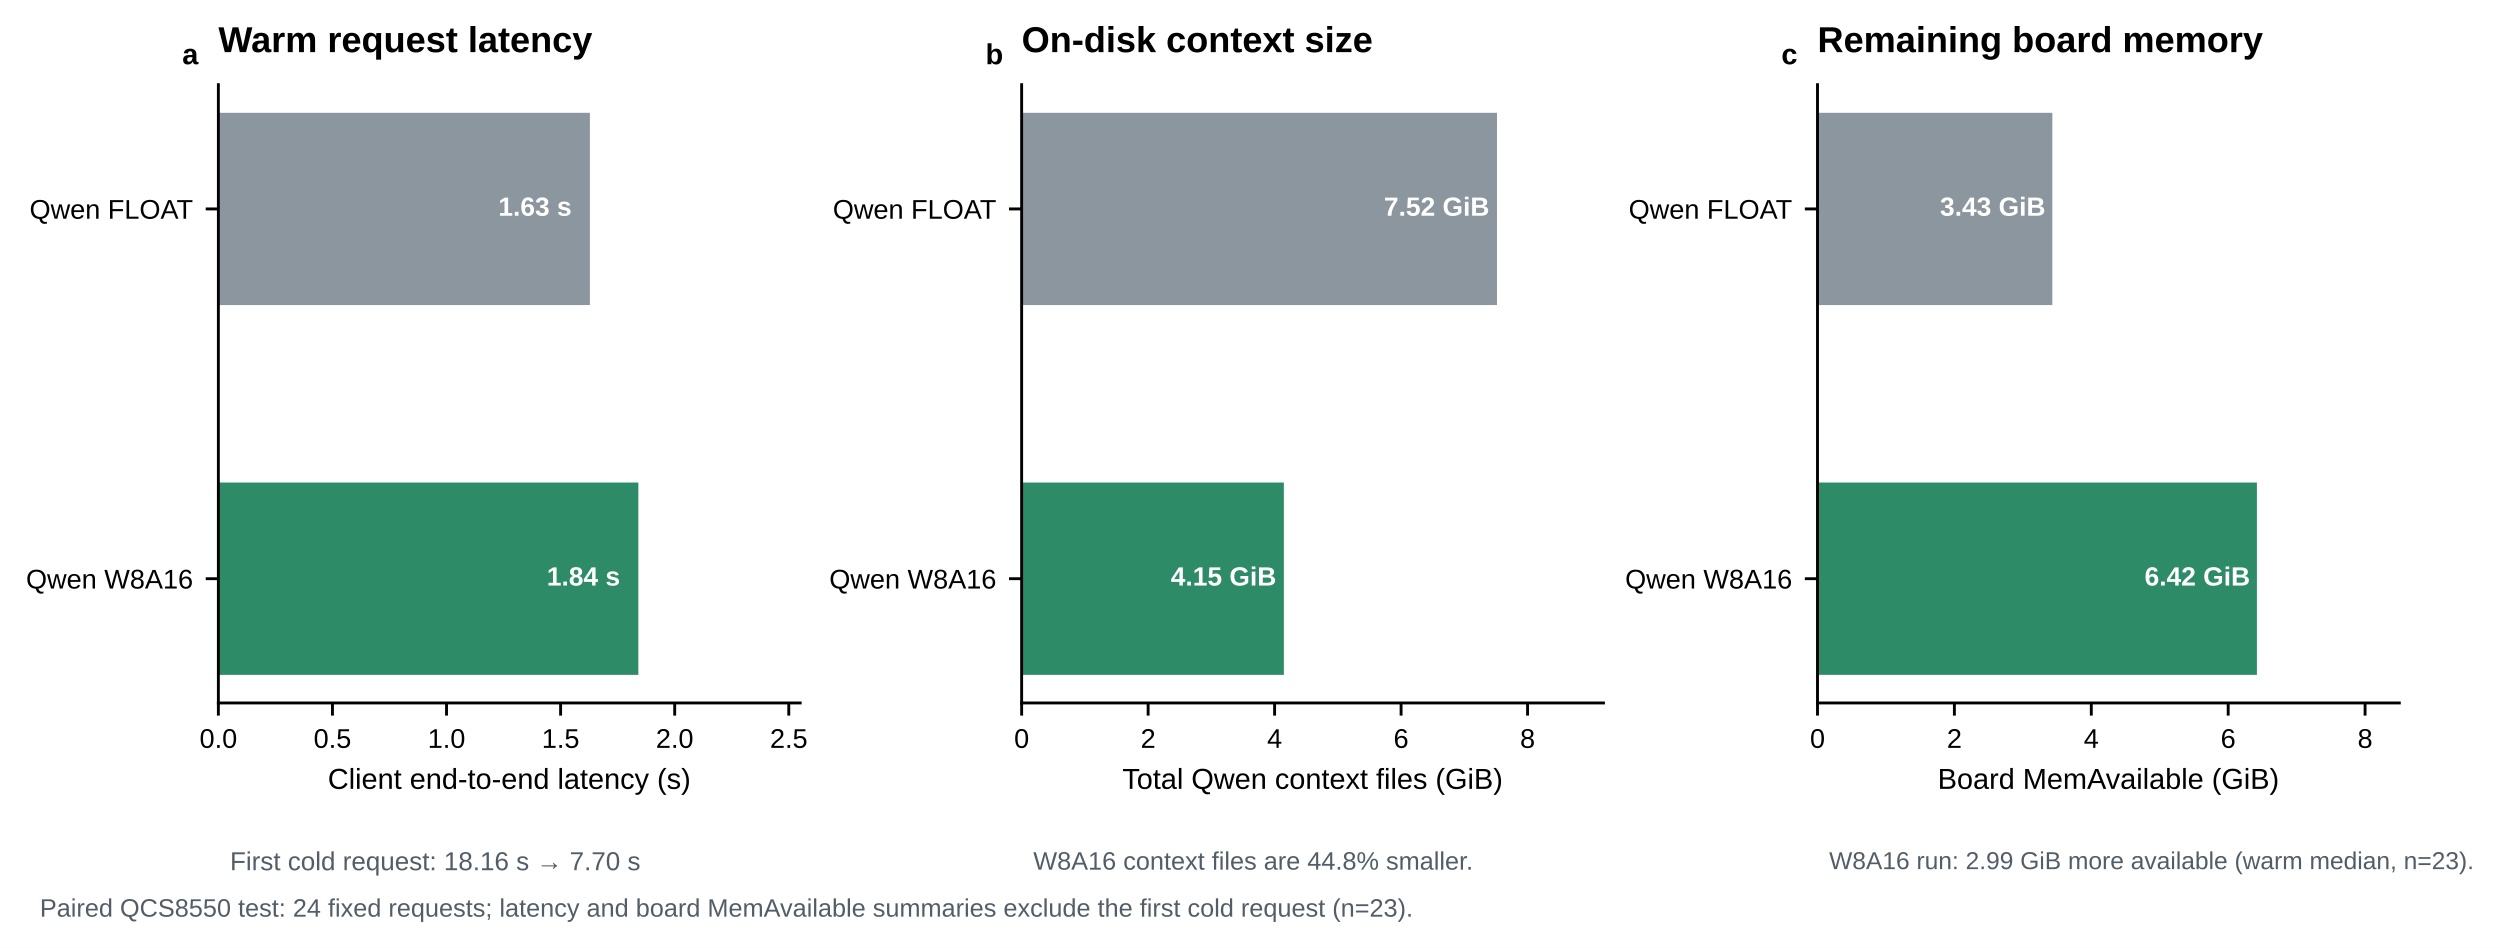
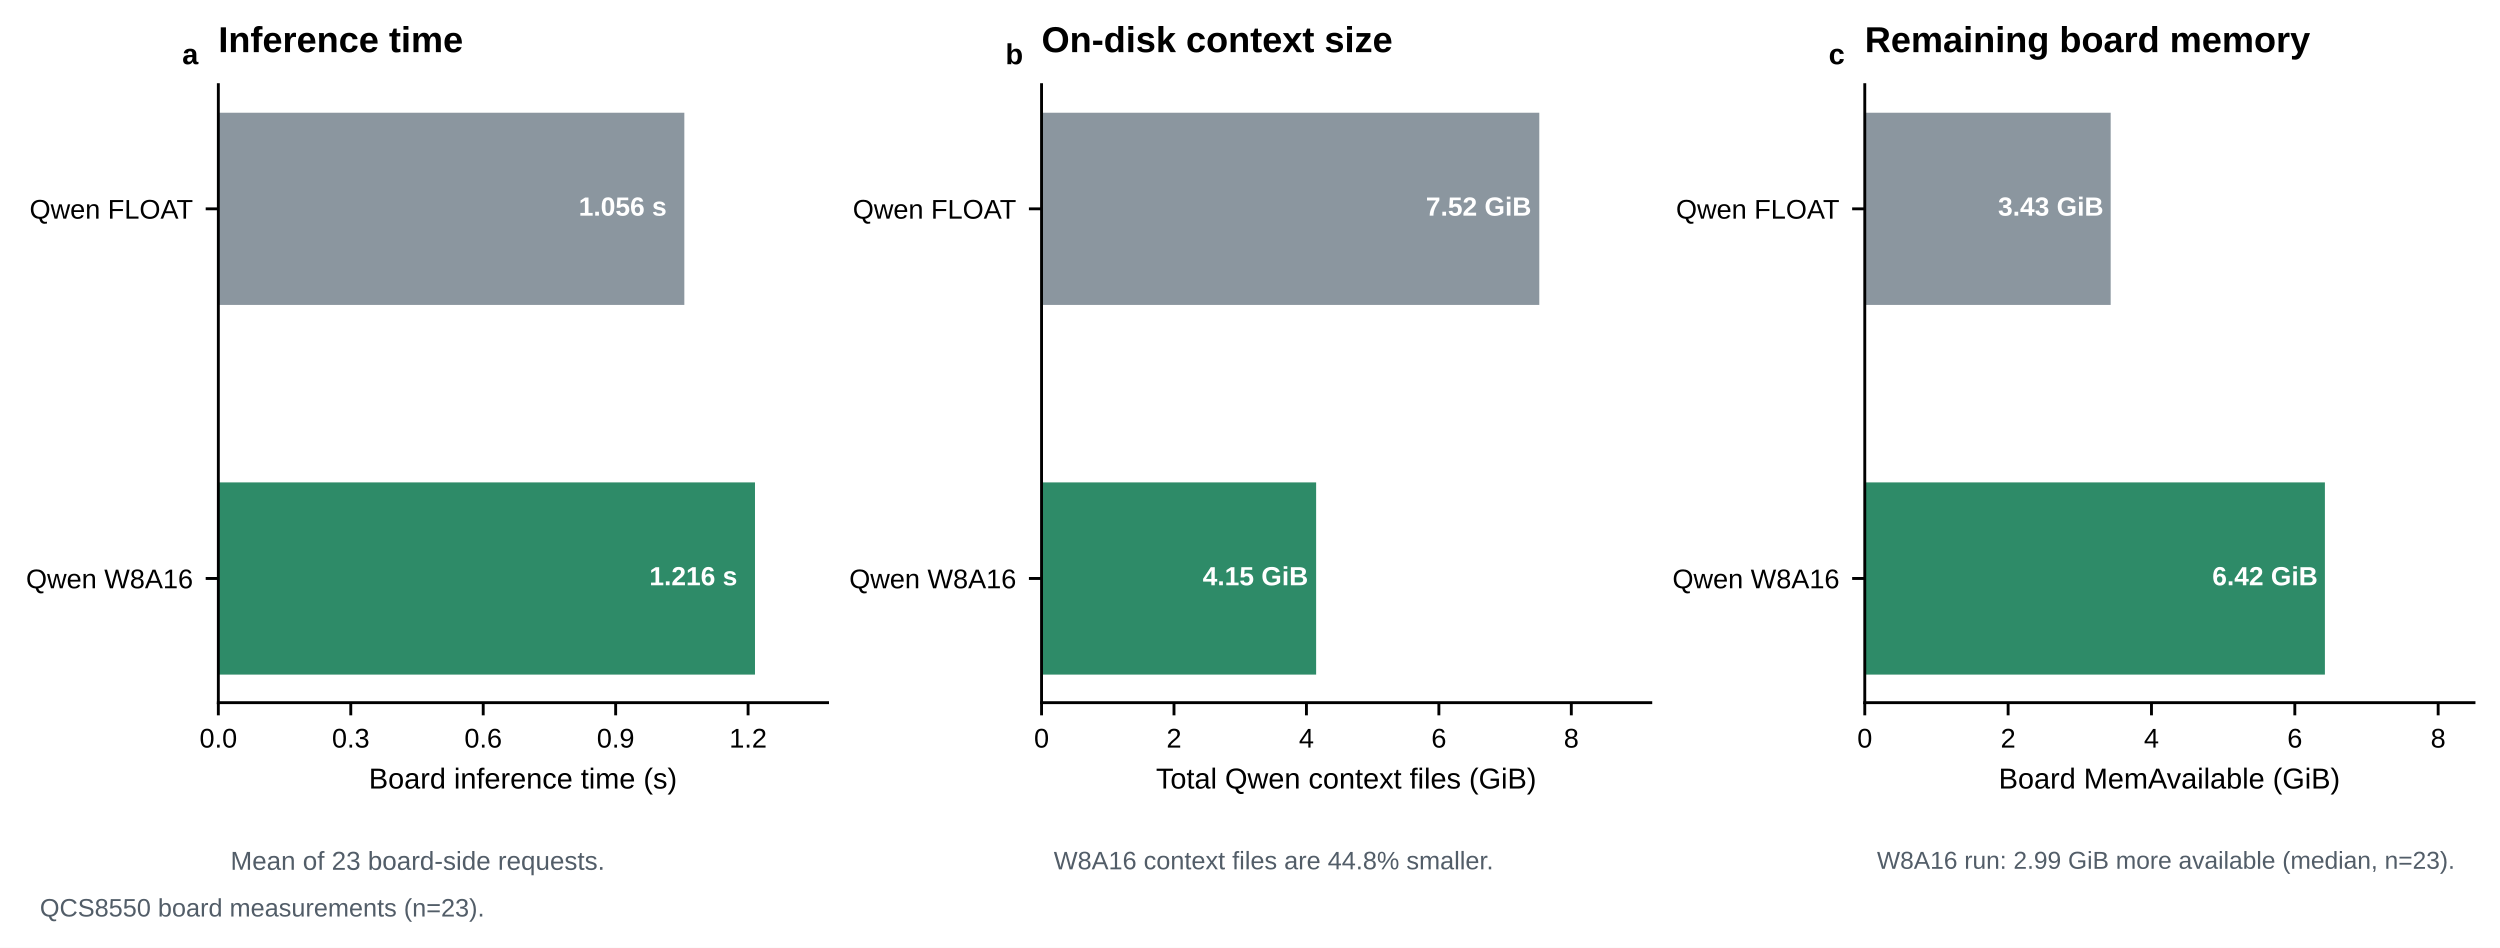
- <svg xmlns="http://www.w3.org/2000/svg" xmlns:xlink="http://www.w3.org/1999/xlink" width="692.281pt" height="262.494pt" viewBox="0 0 692.281 262.494" version="1.1">
+ <svg xmlns="http://www.w3.org/2000/svg" xmlns:xlink="http://www.w3.org/1999/xlink" width="692.4pt" height="262.494pt" viewBox="0 0 692.4 262.494" version="1.1">
  <defs>
    <style type="text/css">*{stroke-linejoin: round; stroke-linecap: butt}</style>
  </defs>
  <g id="figure_1">
    <g id="patch_1">
-       <path d="M 0 262.494  L 692.281 262.494  L 692.281 0  L 0 0  z " style="fill: #ffffff" />
+       <path d="M 0 262.494 L 692.4 262.494 L 692.4 0 L 0 0 z " style="fill: #ffffff" />
    </g>
    <g id="axes_1">
      <g id="patch_2">
-         <path d="M 60.469 194.659  L 221.58 194.659  L 221.58 23.447  L 60.469 23.447  z " style="fill: #ffffff" />
+         <path d="M 60.469 194.61 L 229.2 194.61 L 229.2 23.447 L 60.469 23.447 z " style="fill: #ffffff" />
      </g>
      <g id="matplotlib.axis_1">
        <g id="xtick_1">
          <g id="line2d_1">
            <defs>
-               <path id="m9ce016ccd5" d="M 0 0  L 0 3.5  " style="stroke: #000000; stroke-width: 0.8" />
+               <path id="m549f508dd6" d="M 0 0 L 0 3.5 " style="stroke: #000000; stroke-width: 0.8" />
            </defs>
            <g>
-               <use xlink:href="#m9ce016ccd5" x="60.469" y="194.659" style="stroke: #000000; stroke-width: 0.8" />
+               <use xlink:href="#m549f508dd6" x="60.469" y="194.61" style="stroke: #000000; stroke-width: 0.8" />
            </g>
          </g>
          <g id="text_1">
-             <text style="font-size: 7.5px; font-family: 'Arial', 'Liberation Sans', 'DejaVu Sans', sans-serif; text-anchor: middle" x="60.469" y="207.094" transform="rotate(-0 60.46914 207.094)">0.0</text>
+             <text style="font-size: 7.5px; font-family: 'Arial', 'Liberation Sans', 'DejaVu Sans', sans-serif; text-anchor: middle" x="60.469" y="207.046" transform="rotate(-0 60.46914 207.0456)">0.0</text>
          </g>
        </g>
        <g id="xtick_2">
          <g id="line2d_2">
            <g>
-               <use xlink:href="#m9ce016ccd5" x="92.06" y="194.659" style="stroke: #000000; stroke-width: 0.8" />
+               <use xlink:href="#m549f508dd6" x="97.15" y="194.61" style="stroke: #000000; stroke-width: 0.8" />
            </g>
          </g>
          <g id="text_2">
-             <text style="font-size: 7.5px; font-family: 'Arial', 'Liberation Sans', 'DejaVu Sans', sans-serif; text-anchor: middle" x="92.06" y="207.094" transform="rotate(-0 92.05959 207.094)">0.5</text>
+             <text style="font-size: 7.5px; font-family: 'Arial', 'Liberation Sans', 'DejaVu Sans', sans-serif; text-anchor: middle" x="97.15" y="207.046" transform="rotate(-0 97.14966 207.0456)">0.3</text>
          </g>
        </g>
        <g id="xtick_3">
          <g id="line2d_3">
            <g>
-               <use xlink:href="#m9ce016ccd5" x="123.65" y="194.659" style="stroke: #000000; stroke-width: 0.8" />
+               <use xlink:href="#m549f508dd6" x="133.83" y="194.61" style="stroke: #000000; stroke-width: 0.8" />
            </g>
          </g>
          <g id="text_3">
-             <text style="font-size: 7.5px; font-family: 'Arial', 'Liberation Sans', 'DejaVu Sans', sans-serif; text-anchor: middle" x="123.65" y="207.094" transform="rotate(-0 123.65 207.094)">1.0</text>
+             <text style="font-size: 7.5px; font-family: 'Arial', 'Liberation Sans', 'DejaVu Sans', sans-serif; text-anchor: middle" x="133.83" y="207.046" transform="rotate(-0 133.8302 207.0456)">0.6</text>
          </g>
        </g>
        <g id="xtick_4">
          <g id="line2d_4">
            <g>
-               <use xlink:href="#m9ce016ccd5" x="155.24" y="194.659" style="stroke: #000000; stroke-width: 0.8" />
+               <use xlink:href="#m549f508dd6" x="170.511" y="194.61" style="stroke: #000000; stroke-width: 0.8" />
            </g>
          </g>
          <g id="text_4">
-             <text style="font-size: 7.5px; font-family: 'Arial', 'Liberation Sans', 'DejaVu Sans', sans-serif; text-anchor: middle" x="155.24" y="207.094" transform="rotate(-0 155.2405 207.094)">1.5</text>
+             <text style="font-size: 7.5px; font-family: 'Arial', 'Liberation Sans', 'DejaVu Sans', sans-serif; text-anchor: middle" x="170.511" y="207.046" transform="rotate(-0 170.5107 207.0456)">0.9</text>
          </g>
        </g>
        <g id="xtick_5">
          <g id="line2d_5">
            <g>
-               <use xlink:href="#m9ce016ccd5" x="186.831" y="194.659" style="stroke: #000000; stroke-width: 0.8" />
+               <use xlink:href="#m549f508dd6" x="207.191" y="194.61" style="stroke: #000000; stroke-width: 0.8" />
            </g>
          </g>
          <g id="text_5">
-             <text style="font-size: 7.5px; font-family: 'Arial', 'Liberation Sans', 'DejaVu Sans', sans-serif; text-anchor: middle" x="186.831" y="207.094" transform="rotate(-0 186.8309 207.094)">2.0</text>
-           </g>
-         </g>
-         <g id="xtick_6">
-           <g id="line2d_6">
-             <g>
-               <use xlink:href="#m9ce016ccd5" x="218.421" y="194.659" style="stroke: #000000; stroke-width: 0.8" />
-             </g>
-           </g>
-           <g id="text_6">
-             <text style="font-size: 7.5px; font-family: 'Arial', 'Liberation Sans', 'DejaVu Sans', sans-serif; text-anchor: middle" x="218.421" y="207.094" transform="rotate(-0 218.4214 207.094)">2.5</text>
-           </g>
-         </g>
-         <g id="text_7">
-           <text style="font-size: 8px; font-family: 'Arial', 'Liberation Sans', 'DejaVu Sans', sans-serif; text-anchor: middle" x="141.025" y="218.448" transform="rotate(-0 141.0248 218.4478)">Client end-to-end latency (s)</text>
+             <text style="font-size: 7.5px; font-family: 'Arial', 'Liberation Sans', 'DejaVu Sans', sans-serif; text-anchor: middle" x="207.191" y="207.046" transform="rotate(-0 207.1912 207.0456)">1.2</text>
+           </g>
+         </g>
+         <g id="text_6">
+           <text style="font-size: 8px; font-family: 'Arial', 'Liberation Sans', 'DejaVu Sans', sans-serif; text-anchor: middle" x="144.834" y="218.399" transform="rotate(-0 144.8343 218.3993)">Board inference time (s)</text>
        </g>
      </g>
      <g id="matplotlib.axis_2">
        <g id="ytick_1">
+           <g id="line2d_6">
+             <defs>
+               <path id="mec48d7d967" d="M 0 0 L -3.5 0 " style="stroke: #000000; stroke-width: 0.8" />
+             </defs>
+             <g>
+               <use xlink:href="#mec48d7d967" x="60.469" y="57.843" style="stroke: #000000; stroke-width: 0.8" />
+             </g>
+           </g>
+           <g id="text_7">
+             <text style="font-size: 7.5px; font-family: 'Arial', 'Liberation Sans', 'DejaVu Sans', sans-serif; text-anchor: end" x="53.469" y="60.561" transform="rotate(-0 53.46914 60.56096)">Qwen FLOAT</text>
+           </g>
+         </g>
+         <g id="ytick_2">
          <g id="line2d_7">
-             <defs>
-               <path id="mcc599e3353" d="M 0 0  L -3.5 0  " style="stroke: #000000; stroke-width: 0.8" />
-             </defs>
-             <g>
-               <use xlink:href="#mcc599e3353" x="60.469" y="57.853" style="stroke: #000000; stroke-width: 0.8" />
+             <g>
+               <use xlink:href="#mec48d7d967" x="60.469" y="160.214" style="stroke: #000000; stroke-width: 0.8" />
            </g>
          </g>
          <g id="text_8">
-             <text style="font-size: 7.5px; font-family: 'Arial', 'Liberation Sans', 'DejaVu Sans', sans-serif; text-anchor: end" x="53.469" y="60.571" transform="rotate(-0 53.46914 60.5707)">Qwen FLOAT</text>
-           </g>
-         </g>
-         <g id="ytick_2">
-           <g id="line2d_8">
-             <g>
-               <use xlink:href="#mcc599e3353" x="60.469" y="160.253" style="stroke: #000000; stroke-width: 0.8" />
-             </g>
-           </g>
-           <g id="text_9">
-             <text style="font-size: 7.5px; font-family: 'Arial', 'Liberation Sans', 'DejaVu Sans', sans-serif; text-anchor: end" x="53.469" y="162.97" transform="rotate(-0 53.46914 162.9702)">Qwen W8A16</text>
+             <text style="font-size: 7.5px; font-family: 'Arial', 'Liberation Sans', 'DejaVu Sans', sans-serif; text-anchor: end" x="53.469" y="162.932" transform="rotate(-0 53.46914 162.9315)">Qwen W8A16</text>
          </g>
        </g>
      </g>
      <g id="patch_3">
-         <path d="M 60.469 31.229  L 163.351 31.229  L 163.351 84.477  L 60.469 84.477  z " clip-path="url(#p35cc5a4cb2)" style="fill: #8b969f" />
+         <path d="M 60.469 31.227 L 189.534 31.227 L 189.534 84.46 L 60.469 84.46 z " clip-path="url(#pfece036237)" style="fill: #8b969f" />
      </g>
      <g id="patch_4">
-         <path d="M 60.469 133.629  L 176.772 133.629  L 176.772 186.877  L 60.469 186.877  z " clip-path="url(#p35cc5a4cb2)" style="fill: #2e8b68" />
+         <path d="M 60.469 133.598 L 209.102 133.598 L 209.102 186.83 L 60.469 186.83 z " clip-path="url(#pfece036237)" style="fill: #2e8b68" />
      </g>
      <g id="patch_5">
-         <path d="M 60.469 194.659  L 60.469 23.447  " style="fill: none; stroke: #000000; stroke-width: 0.8; stroke-linejoin: miter; stroke-linecap: square" />
+         <path d="M 60.469 194.61 L 60.469 23.447 " style="fill: none; stroke: #000000; stroke-width: 0.8; stroke-linejoin: miter; stroke-linecap: square" />
      </g>
      <g id="patch_6">
-         <path d="M 60.469 194.659  L 221.58 194.659  " style="fill: none; stroke: #000000; stroke-width: 0.8; stroke-linejoin: miter; stroke-linecap: square" />
+         <path d="M 60.469 194.61 L 229.2 194.61 " style="fill: none; stroke: #000000; stroke-width: 0.8; stroke-linejoin: miter; stroke-linecap: square" />
+       </g>
+       <g id="text_9">
+         <text style="font-weight: 700; font-size: 8px; font-family: 'Arial', 'Liberation Sans', 'DejaVu Sans', sans-serif; text-anchor: start" x="50.469" y="17.787" transform="rotate(-0 50.46914 17.78687)">a</text>
      </g>
      <g id="text_10">
-         <text style="font-weight: 700; font-size: 8px; font-family: 'Arial', 'Liberation Sans', 'DejaVu Sans', sans-serif; text-anchor: start" x="50.469" y="17.787" transform="rotate(-0 50.46914 17.78687)">a</text>
+         <text style="font-weight: 700; font-size: 7.3px; font-family: 'Arial', 'Liberation Sans', 'DejaVu Sans', sans-serif; text-anchor: end; fill: #ffffff" x="184.643" y="59.731" transform="rotate(-0 184.643 59.73111)">1.056 s</text>
      </g>
      <g id="text_11">
-         <text style="font-weight: 700; font-size: 7.3px; font-family: 'Arial', 'Liberation Sans', 'DejaVu Sans', sans-serif; text-anchor: end; fill: #ffffff" x="158.296" y="59.741" transform="rotate(-0 158.2962 59.74085)">1.63 s</text>
+         <text style="font-weight: 700; font-size: 7.3px; font-family: 'Arial', 'Liberation Sans', 'DejaVu Sans', sans-serif; text-anchor: end; fill: #ffffff" x="204.211" y="162.102" transform="rotate(-0 204.2113 162.1017)">1.216 s</text>
      </g>
      <g id="text_12">
-         <text style="font-weight: 700; font-size: 7.3px; font-family: 'Arial', 'Liberation Sans', 'DejaVu Sans', sans-serif; text-anchor: end; fill: #ffffff" x="171.718" y="162.14" transform="rotate(-0 171.7176 162.1404)">1.84 s</text>
+         <text style="font-size: 7.2px; font-family: 'Arial', 'Liberation Sans', 'DejaVu Sans', sans-serif; text-anchor: start; fill: #525d68" x="63.844" y="240.907" transform="rotate(-0 63.84375 240.9074)">Mean of 23 board-side requests.</text>
      </g>
      <g id="text_13">
-         <text style="font-size: 7.2px; font-family: 'Arial', 'Liberation Sans', 'DejaVu Sans', sans-serif; text-anchor: start; fill: #525d68" x="63.691" y="240.968" transform="rotate(-0 63.69137 240.9675)">First cold request: 18.16 s → 7.70 s</text>
-       </g>
-       <g id="text_14">
-         <text style="font-weight: 700; font-size: 10px; font-family: 'Arial', 'Liberation Sans', 'DejaVu Sans', sans-serif; text-anchor: start" x="60.469" y="14.447" transform="rotate(-0 60.46914 14.44688)">Warm request latency</text>
+         <text style="font-weight: 700; font-size: 10px; font-family: 'Arial', 'Liberation Sans', 'DejaVu Sans', sans-serif; text-anchor: start" x="60.469" y="14.447" transform="rotate(-0 60.46914 14.44688)">Inference time</text>
      </g>
    </g>
    <g id="axes_2">
      <g id="patch_7">
-         <path d="M 282.906 194.659  L 444.017 194.659  L 444.017 23.447  L 282.906 23.447  z " style="fill: #ffffff" />
+         <path d="M 288.469 194.61 L 457.2 194.61 L 457.2 23.447 L 288.469 23.447 z " style="fill: #ffffff" />
      </g>
      <g id="matplotlib.axis_3">
+         <g id="xtick_6">
+           <g id="line2d_8">
+             <g>
+               <use xlink:href="#m549f508dd6" x="288.469" y="194.61" style="stroke: #000000; stroke-width: 0.8" />
+             </g>
+           </g>
+           <g id="text_14">
+             <text style="font-size: 7.5px; font-family: 'Arial', 'Liberation Sans', 'DejaVu Sans', sans-serif; text-anchor: middle" x="288.469" y="207.046" transform="rotate(-0 288.4691 207.0456)">0</text>
+           </g>
+         </g>
        <g id="xtick_7">
          <g id="line2d_9">
            <g>
-               <use xlink:href="#m9ce016ccd5" x="282.906" y="194.659" style="stroke: #000000; stroke-width: 0.8" />
+               <use xlink:href="#m549f508dd6" x="325.15" y="194.61" style="stroke: #000000; stroke-width: 0.8" />
            </g>
          </g>
          <g id="text_15">
-             <text style="font-size: 7.5px; font-family: 'Arial', 'Liberation Sans', 'DejaVu Sans', sans-serif; text-anchor: middle" x="282.906" y="207.094" transform="rotate(-0 282.9059 207.094)">0</text>
+             <text style="font-size: 7.5px; font-family: 'Arial', 'Liberation Sans', 'DejaVu Sans', sans-serif; text-anchor: middle" x="325.15" y="207.046" transform="rotate(-0 325.1497 207.0456)">2</text>
          </g>
        </g>
        <g id="xtick_8">
          <g id="line2d_10">
            <g>
-               <use xlink:href="#m9ce016ccd5" x="317.93" y="194.659" style="stroke: #000000; stroke-width: 0.8" />
+               <use xlink:href="#m549f508dd6" x="361.83" y="194.61" style="stroke: #000000; stroke-width: 0.8" />
            </g>
          </g>
          <g id="text_16">
-             <text style="font-size: 7.5px; font-family: 'Arial', 'Liberation Sans', 'DejaVu Sans', sans-serif; text-anchor: middle" x="317.93" y="207.094" transform="rotate(-0 317.9301 207.094)">2</text>
+             <text style="font-size: 7.5px; font-family: 'Arial', 'Liberation Sans', 'DejaVu Sans', sans-serif; text-anchor: middle" x="361.83" y="207.046" transform="rotate(-0 361.8302 207.0456)">4</text>
          </g>
        </g>
        <g id="xtick_9">
          <g id="line2d_11">
            <g>
-               <use xlink:href="#m9ce016ccd5" x="352.954" y="194.659" style="stroke: #000000; stroke-width: 0.8" />
+               <use xlink:href="#m549f508dd6" x="398.511" y="194.61" style="stroke: #000000; stroke-width: 0.8" />
            </g>
          </g>
          <g id="text_17">
-             <text style="font-size: 7.5px; font-family: 'Arial', 'Liberation Sans', 'DejaVu Sans', sans-serif; text-anchor: middle" x="352.954" y="207.094" transform="rotate(-0 352.9543 207.094)">4</text>
+             <text style="font-size: 7.5px; font-family: 'Arial', 'Liberation Sans', 'DejaVu Sans', sans-serif; text-anchor: middle" x="398.511" y="207.046" transform="rotate(-0 398.5107 207.0456)">6</text>
          </g>
        </g>
        <g id="xtick_10">
          <g id="line2d_12">
            <g>
-               <use xlink:href="#m9ce016ccd5" x="387.978" y="194.659" style="stroke: #000000; stroke-width: 0.8" />
+               <use xlink:href="#m549f508dd6" x="435.191" y="194.61" style="stroke: #000000; stroke-width: 0.8" />
            </g>
          </g>
          <g id="text_18">
-             <text style="font-size: 7.5px; font-family: 'Arial', 'Liberation Sans', 'DejaVu Sans', sans-serif; text-anchor: middle" x="387.978" y="207.094" transform="rotate(-0 387.9785 207.094)">6</text>
-           </g>
-         </g>
-         <g id="xtick_11">
-           <g id="line2d_13">
-             <g>
-               <use xlink:href="#m9ce016ccd5" x="423.003" y="194.659" style="stroke: #000000; stroke-width: 0.8" />
-             </g>
-           </g>
-           <g id="text_19">
-             <text style="font-size: 7.5px; font-family: 'Arial', 'Liberation Sans', 'DejaVu Sans', sans-serif; text-anchor: middle" x="423.003" y="207.094" transform="rotate(-0 423.0027 207.094)">8</text>
-           </g>
-         </g>
-         <g id="text_20">
-           <text style="font-size: 8px; font-family: 'Arial', 'Liberation Sans', 'DejaVu Sans', sans-serif; text-anchor: middle" x="363.462" y="218.448" transform="rotate(-0 363.4615 218.4478)">Total Qwen context files (GiB)</text>
+             <text style="font-size: 7.5px; font-family: 'Arial', 'Liberation Sans', 'DejaVu Sans', sans-serif; text-anchor: middle" x="435.191" y="207.046" transform="rotate(-0 435.1912 207.0456)">8</text>
+           </g>
+         </g>
+         <g id="text_19">
+           <text style="font-size: 8px; font-family: 'Arial', 'Liberation Sans', 'DejaVu Sans', sans-serif; text-anchor: middle" x="372.834" y="218.399" transform="rotate(-0 372.8343 218.3993)">Total Qwen context files (GiB)</text>
        </g>
      </g>
      <g id="matplotlib.axis_4">
        <g id="ytick_3">
+           <g id="line2d_13">
+             <g>
+               <use xlink:href="#mec48d7d967" x="288.469" y="57.843" style="stroke: #000000; stroke-width: 0.8" />
+             </g>
+           </g>
+           <g id="text_20">
+             <text style="font-size: 7.5px; font-family: 'Arial', 'Liberation Sans', 'DejaVu Sans', sans-serif; text-anchor: end" x="281.469" y="60.561" transform="rotate(-0 281.4691 60.56096)">Qwen FLOAT</text>
+           </g>
+         </g>
+         <g id="ytick_4">
          <g id="line2d_14">
            <g>
-               <use xlink:href="#mcc599e3353" x="282.906" y="57.853" style="stroke: #000000; stroke-width: 0.8" />
+               <use xlink:href="#mec48d7d967" x="288.469" y="160.214" style="stroke: #000000; stroke-width: 0.8" />
            </g>
          </g>
          <g id="text_21">
-             <text style="font-size: 7.5px; font-family: 'Arial', 'Liberation Sans', 'DejaVu Sans', sans-serif; text-anchor: end" x="275.906" y="60.571" transform="rotate(-0 275.9059 60.5707)">Qwen FLOAT</text>
-           </g>
-         </g>
-         <g id="ytick_4">
-           <g id="line2d_15">
-             <g>
-               <use xlink:href="#mcc599e3353" x="282.906" y="160.253" style="stroke: #000000; stroke-width: 0.8" />
-             </g>
-           </g>
-           <g id="text_22">
-             <text style="font-size: 7.5px; font-family: 'Arial', 'Liberation Sans', 'DejaVu Sans', sans-serif; text-anchor: end" x="275.906" y="162.97" transform="rotate(-0 275.9059 162.9702)">Qwen W8A16</text>
+             <text style="font-size: 7.5px; font-family: 'Arial', 'Liberation Sans', 'DejaVu Sans', sans-serif; text-anchor: end" x="281.469" y="162.932" transform="rotate(-0 281.4691 162.9315)">Qwen W8A16</text>
          </g>
        </g>
      </g>
      <g id="patch_8">
-         <path d="M 282.906 31.229  L 414.536 31.229  L 414.536 84.477  L 282.906 84.477  z " clip-path="url(#pa515cf1c8f)" style="fill: #8b969f" />
+         <path d="M 288.469 31.227 L 426.324 31.227 L 426.324 84.46 L 288.469 84.46 z " clip-path="url(#pfab22eb904)" style="fill: #8b969f" />
      </g>
      <g id="patch_9">
-         <path d="M 282.906 133.629  L 355.518 133.629  L 355.518 186.877  L 282.906 186.877  z " clip-path="url(#pa515cf1c8f)" style="fill: #2e8b68" />
+         <path d="M 288.469 133.598 L 364.515 133.598 L 364.515 186.83 L 288.469 186.83 z " clip-path="url(#pfab22eb904)" style="fill: #2e8b68" />
      </g>
      <g id="patch_10">
-         <path d="M 282.906 194.659  L 282.906 23.447  " style="fill: none; stroke: #000000; stroke-width: 0.8; stroke-linejoin: miter; stroke-linecap: square" />
+         <path d="M 288.469 194.61 L 288.469 23.447 " style="fill: none; stroke: #000000; stroke-width: 0.8; stroke-linejoin: miter; stroke-linecap: square" />
      </g>
      <g id="patch_11">
-         <path d="M 282.906 194.659  L 444.017 194.659  " style="fill: none; stroke: #000000; stroke-width: 0.8; stroke-linejoin: miter; stroke-linecap: square" />
+         <path d="M 288.469 194.61 L 457.2 194.61 " style="fill: none; stroke: #000000; stroke-width: 0.8; stroke-linejoin: miter; stroke-linecap: square" />
+       </g>
+       <g id="text_22">
+         <text style="font-weight: 700; font-size: 8px; font-family: 'Arial', 'Liberation Sans', 'DejaVu Sans', sans-serif; text-anchor: start" x="278.469" y="17.787" transform="rotate(-0 278.4691 17.78687)">b</text>
      </g>
      <g id="text_23">
-         <text style="font-weight: 700; font-size: 8px; font-family: 'Arial', 'Liberation Sans', 'DejaVu Sans', sans-serif; text-anchor: start" x="272.906" y="17.787" transform="rotate(-0 272.9059 17.78687)">b</text>
+         <text style="font-weight: 700; font-size: 7.3px; font-family: 'Arial', 'Liberation Sans', 'DejaVu Sans', sans-serif; text-anchor: end; fill: #ffffff" x="424.123" y="59.731" transform="rotate(-0 424.1232 59.73111)">7.52 GiB</text>
      </g>
      <g id="text_24">
-         <text style="font-weight: 700; font-size: 7.3px; font-family: 'Arial', 'Liberation Sans', 'DejaVu Sans', sans-serif; text-anchor: end; fill: #ffffff" x="412.434" y="59.741" transform="rotate(-0 412.4345 59.74085)">7.52 GiB</text>
+         <text style="font-weight: 700; font-size: 7.3px; font-family: 'Arial', 'Liberation Sans', 'DejaVu Sans', sans-serif; text-anchor: end; fill: #ffffff" x="362.314" y="162.102" transform="rotate(-0 362.3141 162.1017)">4.15 GiB</text>
      </g>
      <g id="text_25">
-         <text style="font-weight: 700; font-size: 7.3px; font-family: 'Arial', 'Liberation Sans', 'DejaVu Sans', sans-serif; text-anchor: end; fill: #ffffff" x="353.416" y="162.14" transform="rotate(-0 353.4164 162.1404)">4.15 GiB</text>
+         <text style="font-size: 7px; font-family: 'Arial', 'Liberation Sans', 'DejaVu Sans', sans-serif; text-anchor: start; fill: #525d68" x="291.844" y="240.762" transform="rotate(-0 291.8437 240.7625)">W8A16 context files are 44.8% smaller.</text>
      </g>
      <g id="text_26">
-         <text style="font-size: 7px; font-family: 'Arial', 'Liberation Sans', 'DejaVu Sans', sans-serif; text-anchor: start; fill: #525d68" x="286.128" y="240.823" transform="rotate(-0 286.1281 240.8226)">W8A16 context files are 44.8% smaller.</text>
-       </g>
-       <g id="text_27">
-         <text style="font-weight: 700; font-size: 10px; font-family: 'Arial', 'Liberation Sans', 'DejaVu Sans', sans-serif; text-anchor: start" x="282.906" y="14.447" transform="rotate(-0 282.9059 14.44688)">On-disk context size</text>
+         <text style="font-weight: 700; font-size: 10px; font-family: 'Arial', 'Liberation Sans', 'DejaVu Sans', sans-serif; text-anchor: start" x="288.469" y="14.447" transform="rotate(-0 288.4691 14.44688)">On-disk context size</text>
      </g>
    </g>
    <g id="axes_3">
      <g id="patch_12">
-         <path d="M 503.287 194.659  L 664.398 194.659  L 664.398 23.447  L 503.287 23.447  z " style="fill: #ffffff" />
+         <path d="M 516.469 194.61 L 685.2 194.61 L 685.2 23.447 L 516.469 23.447 z " style="fill: #ffffff" />
      </g>
      <g id="matplotlib.axis_5">
+         <g id="xtick_11">
+           <g id="line2d_15">
+             <g>
+               <use xlink:href="#m549f508dd6" x="516.469" y="194.61" style="stroke: #000000; stroke-width: 0.8" />
+             </g>
+           </g>
+           <g id="text_27">
+             <text style="font-size: 7.5px; font-family: 'Arial', 'Liberation Sans', 'DejaVu Sans', sans-serif; text-anchor: middle" x="516.469" y="207.046" transform="rotate(-0 516.4691 207.0456)">0</text>
+           </g>
+         </g>
        <g id="xtick_12">
          <g id="line2d_16">
            <g>
-               <use xlink:href="#m9ce016ccd5" x="503.287" y="194.659" style="stroke: #000000; stroke-width: 0.8" />
+               <use xlink:href="#m549f508dd6" x="556.17" y="194.61" style="stroke: #000000; stroke-width: 0.8" />
            </g>
          </g>
          <g id="text_28">
-             <text style="font-size: 7.5px; font-family: 'Arial', 'Liberation Sans', 'DejaVu Sans', sans-serif; text-anchor: middle" x="503.287" y="207.094" transform="rotate(-0 503.2868 207.094)">0</text>
+             <text style="font-size: 7.5px; font-family: 'Arial', 'Liberation Sans', 'DejaVu Sans', sans-serif; text-anchor: middle" x="556.17" y="207.046" transform="rotate(-0 556.1704 207.0456)">2</text>
          </g>
        </g>
        <g id="xtick_13">
          <g id="line2d_17">
            <g>
-               <use xlink:href="#m9ce016ccd5" x="541.195" y="194.659" style="stroke: #000000; stroke-width: 0.8" />
+               <use xlink:href="#m549f508dd6" x="595.872" y="194.61" style="stroke: #000000; stroke-width: 0.8" />
            </g>
          </g>
          <g id="text_29">
-             <text style="font-size: 7.5px; font-family: 'Arial', 'Liberation Sans', 'DejaVu Sans', sans-serif; text-anchor: middle" x="541.195" y="207.094" transform="rotate(-0 541.1954 207.094)">2</text>
+             <text style="font-size: 7.5px; font-family: 'Arial', 'Liberation Sans', 'DejaVu Sans', sans-serif; text-anchor: middle" x="595.872" y="207.046" transform="rotate(-0 595.8717 207.0456)">4</text>
          </g>
        </g>
        <g id="xtick_14">
          <g id="line2d_18">
            <g>
-               <use xlink:href="#m9ce016ccd5" x="579.104" y="194.659" style="stroke: #000000; stroke-width: 0.8" />
+               <use xlink:href="#m549f508dd6" x="635.573" y="194.61" style="stroke: #000000; stroke-width: 0.8" />
            </g>
          </g>
          <g id="text_30">
-             <text style="font-size: 7.5px; font-family: 'Arial', 'Liberation Sans', 'DejaVu Sans', sans-serif; text-anchor: middle" x="579.104" y="207.094" transform="rotate(-0 579.1039 207.094)">4</text>
+             <text style="font-size: 7.5px; font-family: 'Arial', 'Liberation Sans', 'DejaVu Sans', sans-serif; text-anchor: middle" x="635.573" y="207.046" transform="rotate(-0 635.5729 207.0456)">6</text>
          </g>
        </g>
        <g id="xtick_15">
          <g id="line2d_19">
            <g>
-               <use xlink:href="#m9ce016ccd5" x="617.012" y="194.659" style="stroke: #000000; stroke-width: 0.8" />
+               <use xlink:href="#m549f508dd6" x="675.274" y="194.61" style="stroke: #000000; stroke-width: 0.8" />
            </g>
          </g>
          <g id="text_31">
-             <text style="font-size: 7.5px; font-family: 'Arial', 'Liberation Sans', 'DejaVu Sans', sans-serif; text-anchor: middle" x="617.012" y="207.094" transform="rotate(-0 617.0124 207.094)">6</text>
-           </g>
-         </g>
-         <g id="xtick_16">
-           <g id="line2d_20">
-             <g>
-               <use xlink:href="#m9ce016ccd5" x="654.921" y="194.659" style="stroke: #000000; stroke-width: 0.8" />
-             </g>
-           </g>
-           <g id="text_32">
-             <text style="font-size: 7.5px; font-family: 'Arial', 'Liberation Sans', 'DejaVu Sans', sans-serif; text-anchor: middle" x="654.921" y="207.094" transform="rotate(-0 654.921 207.094)">8</text>
-           </g>
-         </g>
-         <g id="text_33">
-           <text style="font-size: 8px; font-family: 'Arial', 'Liberation Sans', 'DejaVu Sans', sans-serif; text-anchor: middle" x="583.842" y="218.448" transform="rotate(-0 583.8425 218.4478)">Board MemAvailable (GiB)</text>
+             <text style="font-size: 7.5px; font-family: 'Arial', 'Liberation Sans', 'DejaVu Sans', sans-serif; text-anchor: middle" x="675.274" y="207.046" transform="rotate(-0 675.2742 207.0456)">8</text>
+           </g>
+         </g>
+         <g id="text_32">
+           <text style="font-size: 8px; font-family: 'Arial', 'Liberation Sans', 'DejaVu Sans', sans-serif; text-anchor: middle" x="600.834" y="218.399" transform="rotate(-0 600.8343 218.3993)">Board MemAvailable (GiB)</text>
        </g>
      </g>
      <g id="matplotlib.axis_6">
        <g id="ytick_5">
+           <g id="line2d_20">
+             <g>
+               <use xlink:href="#mec48d7d967" x="516.469" y="57.843" style="stroke: #000000; stroke-width: 0.8" />
+             </g>
+           </g>
+           <g id="text_33">
+             <text style="font-size: 7.5px; font-family: 'Arial', 'Liberation Sans', 'DejaVu Sans', sans-serif; text-anchor: end" x="509.469" y="60.561" transform="rotate(-0 509.4691 60.56096)">Qwen FLOAT</text>
+           </g>
+         </g>
+         <g id="ytick_6">
          <g id="line2d_21">
            <g>
-               <use xlink:href="#mcc599e3353" x="503.287" y="57.853" style="stroke: #000000; stroke-width: 0.8" />
+               <use xlink:href="#mec48d7d967" x="516.469" y="160.214" style="stroke: #000000; stroke-width: 0.8" />
            </g>
          </g>
          <g id="text_34">
-             <text style="font-size: 7.5px; font-family: 'Arial', 'Liberation Sans', 'DejaVu Sans', sans-serif; text-anchor: end" x="496.287" y="60.571" transform="rotate(-0 496.2868 60.5707)">Qwen FLOAT</text>
-           </g>
-         </g>
-         <g id="ytick_6">
-           <g id="line2d_22">
-             <g>
-               <use xlink:href="#mcc599e3353" x="503.287" y="160.253" style="stroke: #000000; stroke-width: 0.8" />
-             </g>
-           </g>
-           <g id="text_35">
-             <text style="font-size: 7.5px; font-family: 'Arial', 'Liberation Sans', 'DejaVu Sans', sans-serif; text-anchor: end" x="496.287" y="162.97" transform="rotate(-0 496.2868 162.9702)">Qwen W8A16</text>
+             <text style="font-size: 7.5px; font-family: 'Arial', 'Liberation Sans', 'DejaVu Sans', sans-serif; text-anchor: end" x="509.469" y="162.932" transform="rotate(-0 509.4691 162.9315)">Qwen W8A16</text>
          </g>
        </g>
      </g>
      <g id="patch_13">
-         <path d="M 503.287 31.229  L 568.316 31.229  L 568.316 84.477  L 503.287 84.477  z " clip-path="url(#p4c6ce66e7c)" style="fill: #8b969f" />
+         <path d="M 516.469 31.227 L 584.574 31.227 L 584.574 84.46 L 516.469 84.46 z " clip-path="url(#p3899efd26b)" style="fill: #8b969f" />
      </g>
      <g id="patch_14">
-         <path d="M 503.287 133.629  L 624.968 133.629  L 624.968 186.877  L 503.287 186.877  z " clip-path="url(#p4c6ce66e7c)" style="fill: #2e8b68" />
+         <path d="M 516.469 133.598 L 643.905 133.598 L 643.905 186.83 L 516.469 186.83 z " clip-path="url(#p3899efd26b)" style="fill: #2e8b68" />
      </g>
      <g id="patch_15">
-         <path d="M 503.287 194.659  L 503.287 23.447  " style="fill: none; stroke: #000000; stroke-width: 0.8; stroke-linejoin: miter; stroke-linecap: square" />
+         <path d="M 516.469 194.61 L 516.469 23.447 " style="fill: none; stroke: #000000; stroke-width: 0.8; stroke-linejoin: miter; stroke-linecap: square" />
      </g>
      <g id="patch_16">
-         <path d="M 503.287 194.659  L 664.398 194.659  " style="fill: none; stroke: #000000; stroke-width: 0.8; stroke-linejoin: miter; stroke-linecap: square" />
+         <path d="M 516.469 194.61 L 685.2 194.61 " style="fill: none; stroke: #000000; stroke-width: 0.8; stroke-linejoin: miter; stroke-linecap: square" />
+       </g>
+       <g id="text_35">
+         <text style="font-weight: 700; font-size: 8px; font-family: 'Arial', 'Liberation Sans', 'DejaVu Sans', sans-serif; text-anchor: start" x="506.469" y="17.787" transform="rotate(-0 506.4691 17.78687)">c</text>
      </g>
      <g id="text_36">
-         <text style="font-weight: 700; font-size: 8px; font-family: 'Arial', 'Liberation Sans', 'DejaVu Sans', sans-serif; text-anchor: start" x="493.287" y="17.787" transform="rotate(-0 493.2868 17.78687)">c</text>
+         <text style="font-weight: 700; font-size: 7.3px; font-family: 'Arial', 'Liberation Sans', 'DejaVu Sans', sans-serif; text-anchor: end; fill: #ffffff" x="582.589" y="59.731" transform="rotate(-0 582.5886 59.73111)">3.43 GiB</text>
      </g>
      <g id="text_37">
-         <text style="font-weight: 700; font-size: 7.3px; font-family: 'Arial', 'Liberation Sans', 'DejaVu Sans', sans-serif; text-anchor: end; fill: #ffffff" x="566.421" y="59.741" transform="rotate(-0 566.4206 59.74085)">3.43 GiB</text>
+         <text style="font-weight: 700; font-size: 7.3px; font-family: 'Arial', 'Liberation Sans', 'DejaVu Sans', sans-serif; text-anchor: end; fill: #ffffff" x="641.92" y="162.102" transform="rotate(-0 641.9201 162.1017)">6.42 GiB</text>
      </g>
      <g id="text_38">
-         <text style="font-weight: 700; font-size: 7.3px; font-family: 'Arial', 'Liberation Sans', 'DejaVu Sans', sans-serif; text-anchor: end; fill: #ffffff" x="623.073" y="162.14" transform="rotate(-0 623.073 162.1404)">6.42 GiB</text>
+         <text style="font-size: 6.8px; font-family: 'Arial', 'Liberation Sans', 'DejaVu Sans', sans-serif; text-anchor: start; fill: #525d68" x="519.844" y="240.618" transform="rotate(-0 519.8437 240.6176)">W8A16 run: 2.99 GiB more available (median, n=23).</text>
      </g>
      <g id="text_39">
-         <text style="font-size: 6.8px; font-family: 'Arial', 'Liberation Sans', 'DejaVu Sans', sans-serif; text-anchor: start; fill: #525d68" x="506.509" y="240.678" transform="rotate(-0 506.509 240.6776)">W8A16 run: 2.99 GiB more available (warm median, n=23).</text>
-       </g>
-       <g id="text_40">
-         <text style="font-weight: 700; font-size: 10px; font-family: 'Arial', 'Liberation Sans', 'DejaVu Sans', sans-serif; text-anchor: start" x="503.287" y="14.447" transform="rotate(-0 503.2868 14.44688)">Remaining board memory</text>
-       </g>
-     </g>
-     <g id="text_41">
-       <text style="font-size: 7px; font-family: 'Arial', 'Liberation Sans', 'DejaVu Sans', sans-serif; text-anchor: start; fill: #525d68" x="11.04" y="253.842" transform="rotate(-0 11.03976 253.8418)">Paired QCS8550 test: 24 fixed requests; latency and board MemAvailable summaries exclude the first cold request (n=23).</text>
+         <text style="font-weight: 700; font-size: 10px; font-family: 'Arial', 'Liberation Sans', 'DejaVu Sans', sans-serif; text-anchor: start" x="516.469" y="14.447" transform="rotate(-0 516.4691 14.44688)">Remaining board memory</text>
+       </g>
+     </g>
+     <g id="text_40">
+       <text style="font-size: 7px; font-family: 'Arial', 'Liberation Sans', 'DejaVu Sans', sans-serif; text-anchor: start; fill: #525d68" x="11.04" y="253.842" transform="rotate(-0 11.03976 253.8418)">QCS8550 board measurements (n=23).</text>
    </g>
  </g>
  <defs>
-     <clipPath id="p35cc5a4cb2">
-       <rect x="60.469" y="23.447" width="161.111" height="171.212" />
+     <clipPath id="pfece036237">
+       <rect x="60.469" y="23.447" width="168.73" height="171.164" />
    </clipPath>
-     <clipPath id="pa515cf1c8f">
-       <rect x="282.906" y="23.447" width="161.111" height="171.212" />
+     <clipPath id="pfab22eb904">
+       <rect x="288.469" y="23.447" width="168.73" height="171.164" />
    </clipPath>
-     <clipPath id="p4c6ce66e7c">
-       <rect x="503.287" y="23.447" width="161.111" height="171.212" />
+     <clipPath id="p3899efd26b">
+       <rect x="516.469" y="23.447" width="168.73" height="171.164" />
    </clipPath>
  </defs>
</svg>
